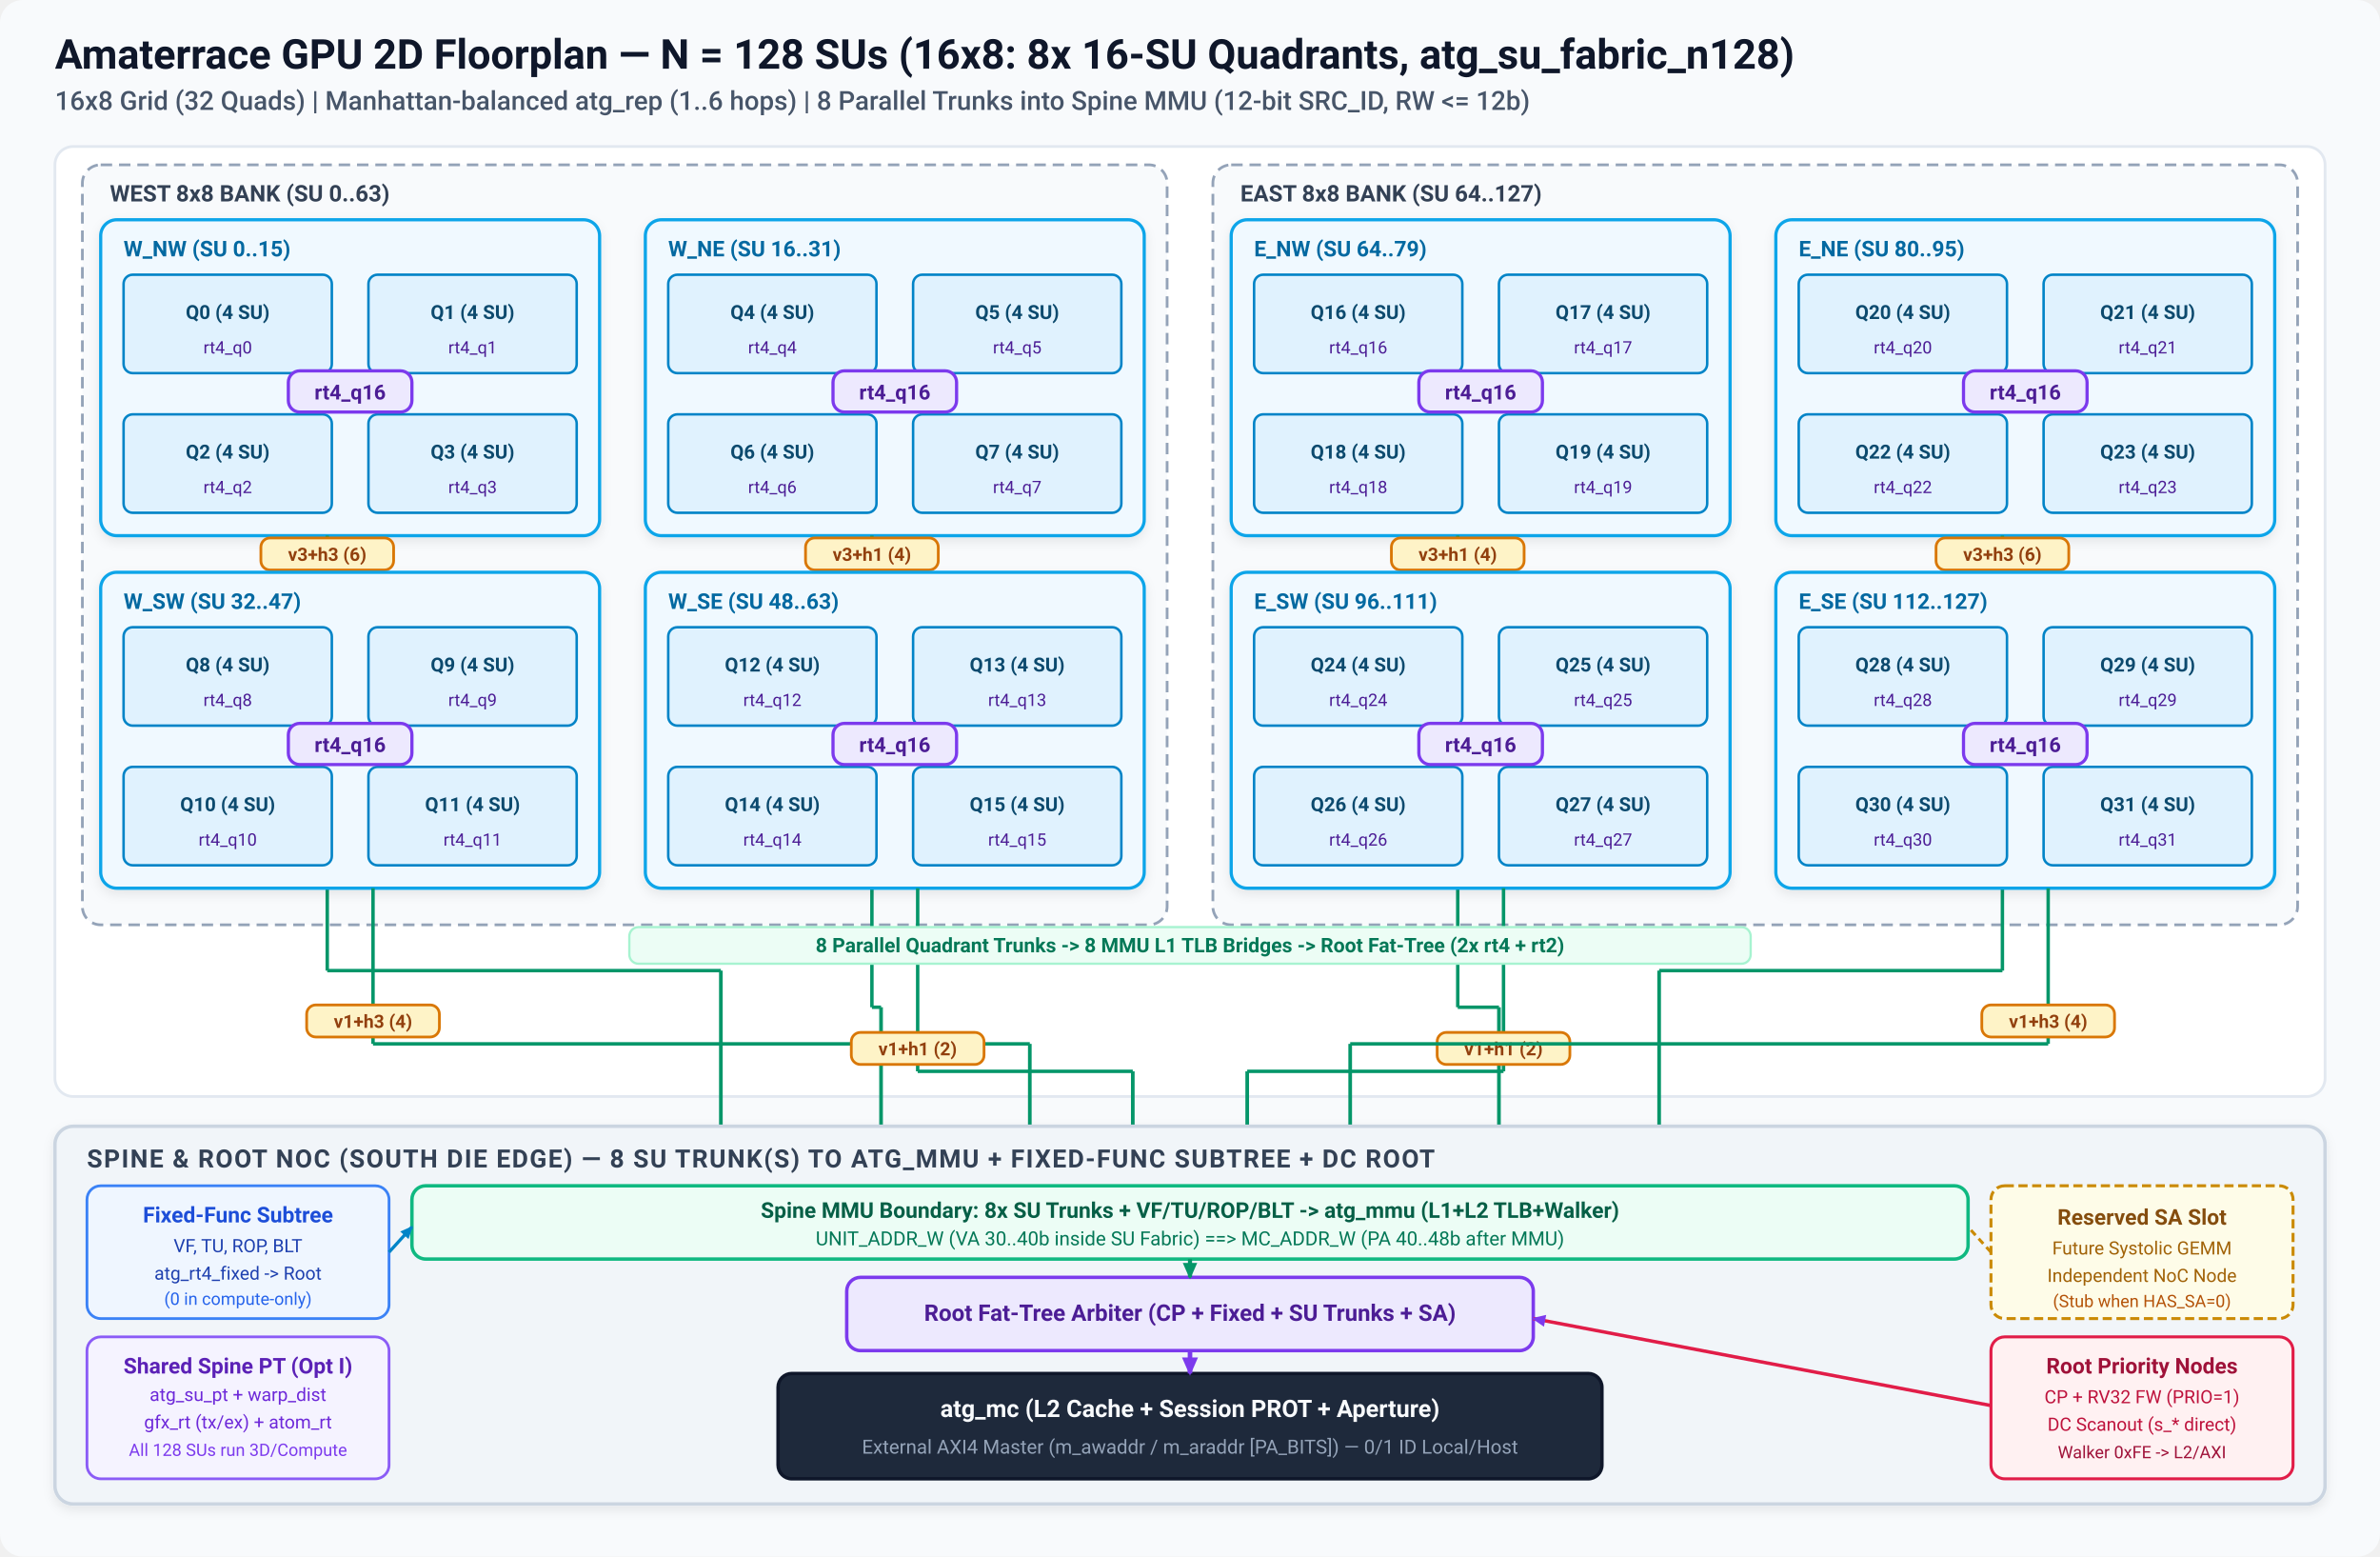
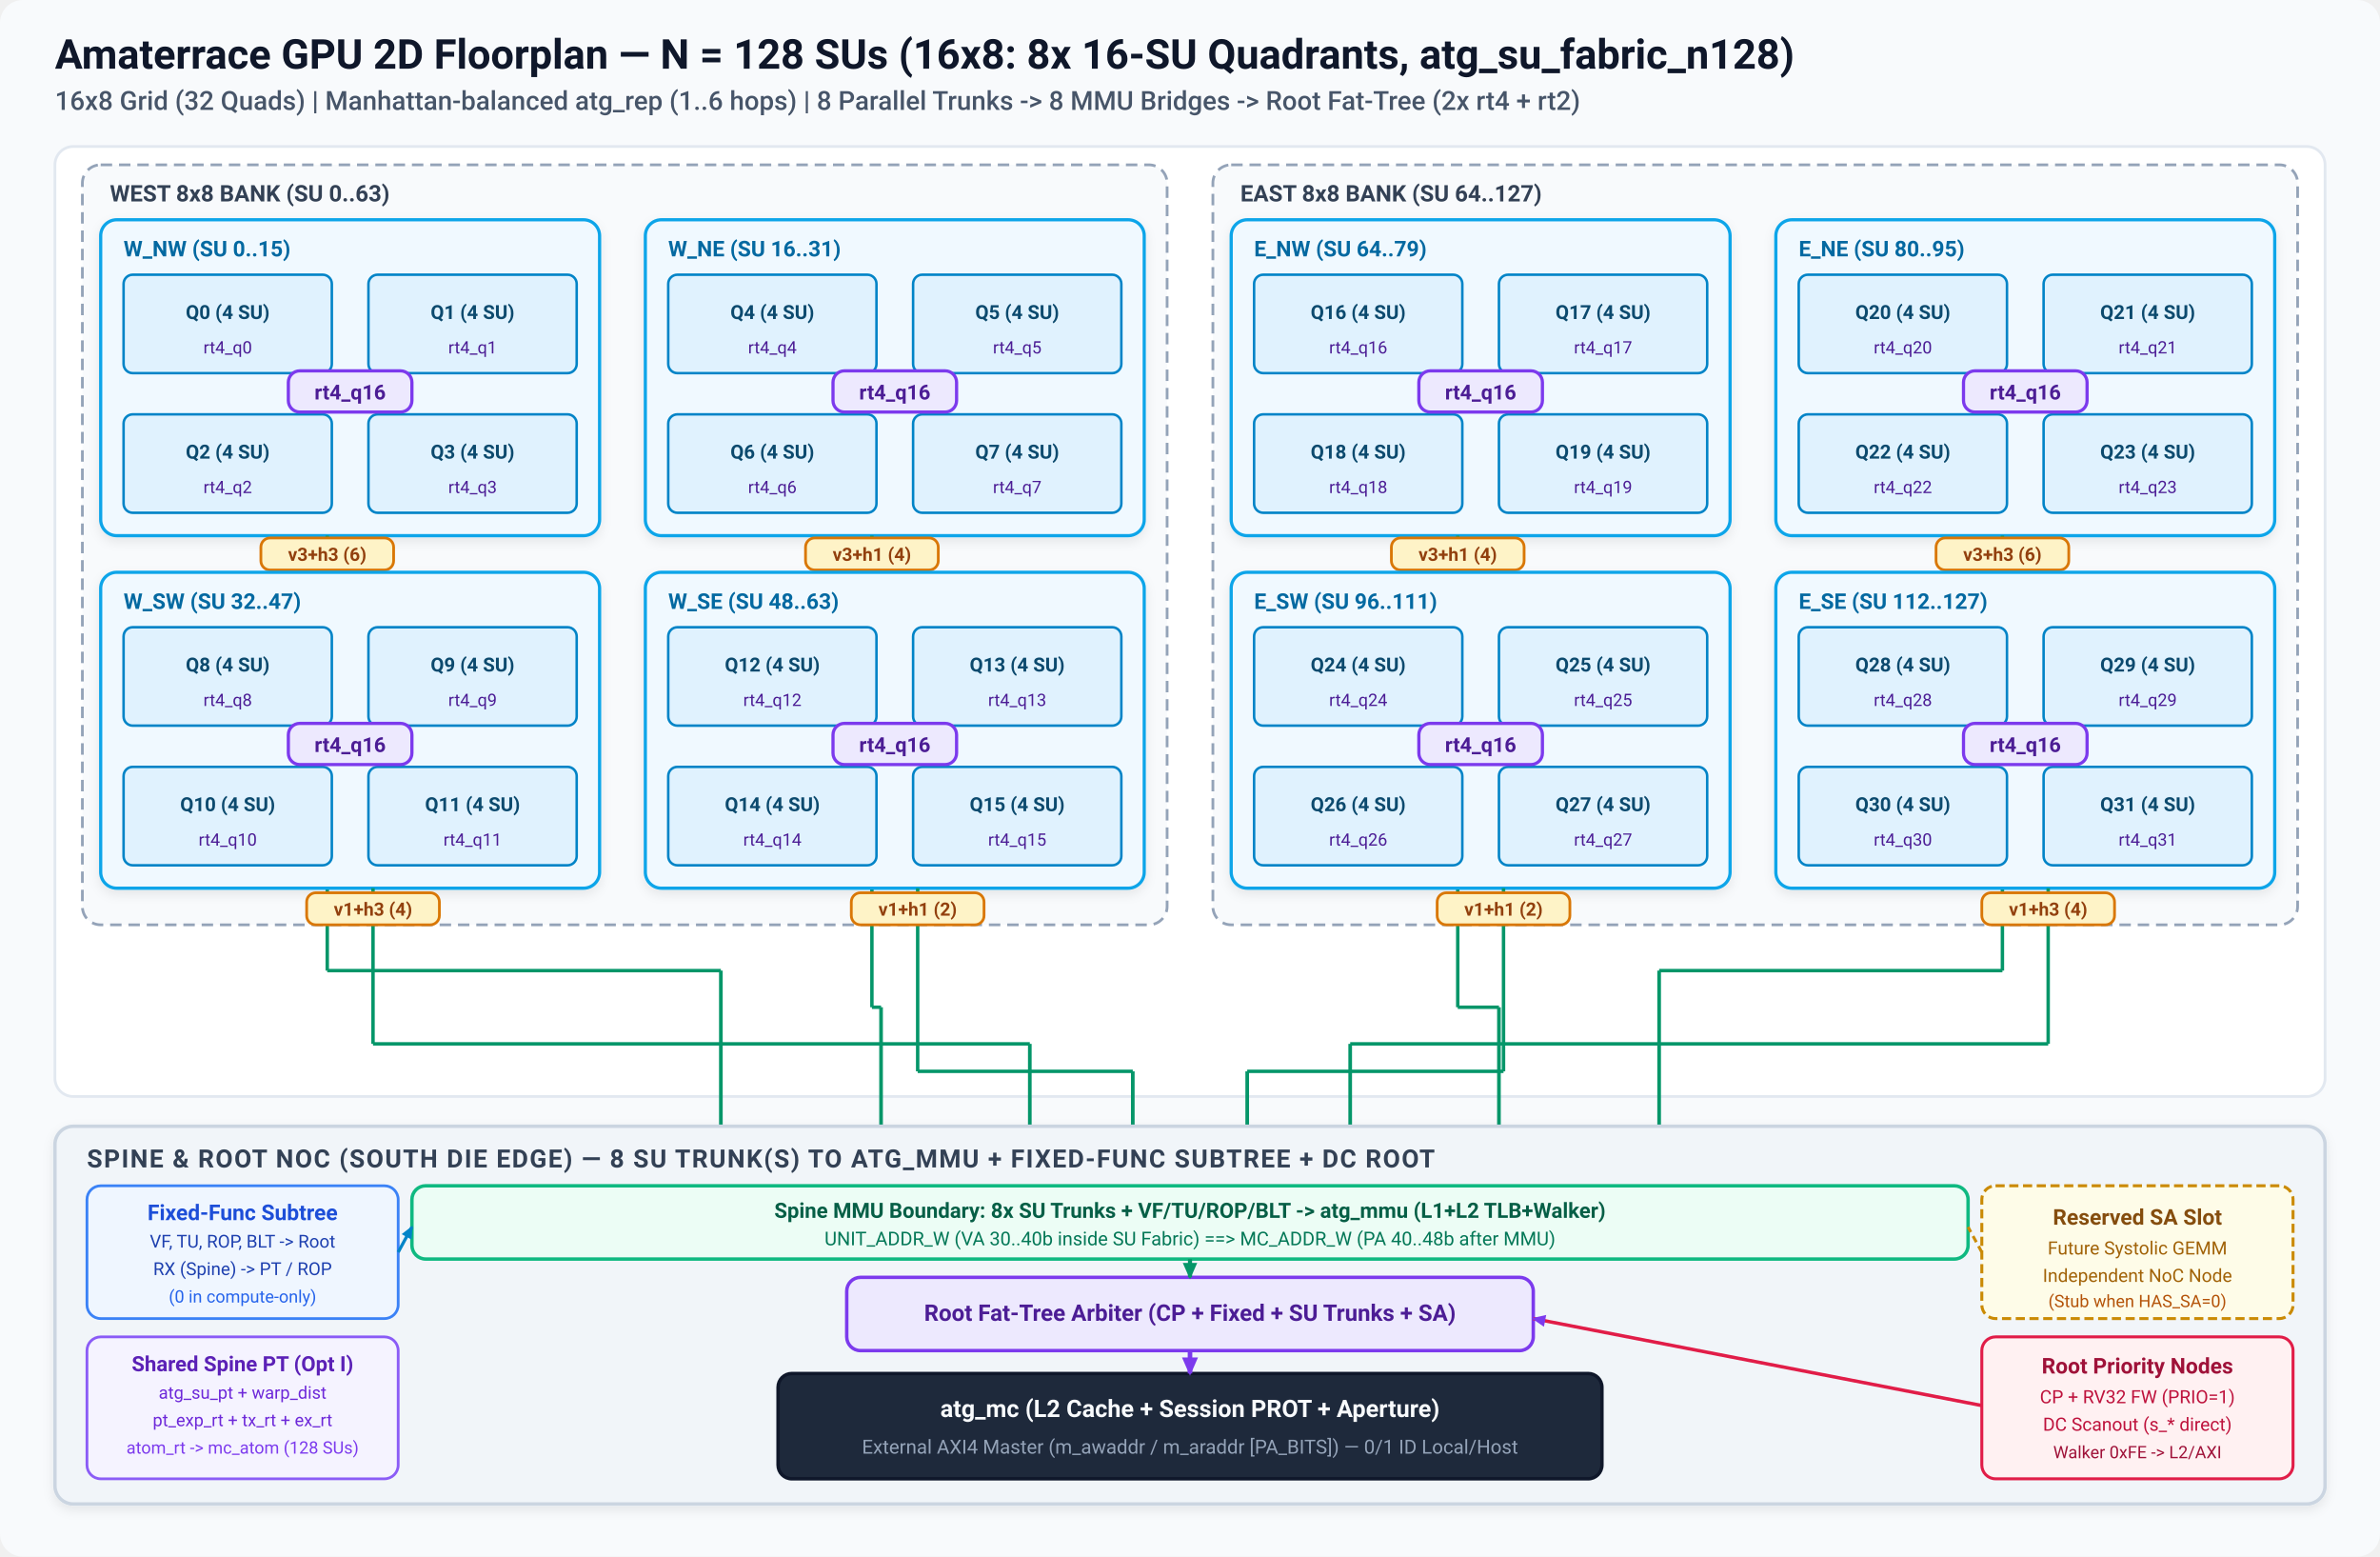
<svg xmlns="http://www.w3.org/2000/svg" viewBox="0 0 1040 680" width="1040" height="680">
  <defs>
    <filter id="shadow" x="-5%" y="-5%" width="110%" height="110%">
      <feDropShadow dx="0" dy="2" stdDeviation="2.5" flood-color="#0f172a" flood-opacity="0.08" />
    </filter>
    <marker id="arr-sky" viewBox="0 0 10 10" refX="7" refY="5" markerWidth="5" markerHeight="5" orient="auto-start-reverse">
      <path d="M 0 1.5 L 8 5 L 0 8.5 z" fill="#0284c7" />
    </marker>
    <marker id="arr-vio" viewBox="0 0 10 10" refX="7" refY="5" markerWidth="5" markerHeight="5" orient="auto-start-reverse">
      <path d="M 0 1.5 L 8 5 L 0 8.5 z" fill="#7c3aed" />
    </marker>
    <marker id="arr-em" viewBox="0 0 10 10" refX="7" refY="5" markerWidth="5" markerHeight="5" orient="auto-start-reverse">
      <path d="M 0 1.5 L 8 5 L 0 8.5 z" fill="#059669" />
    </marker>
    <marker id="arr-slate" viewBox="0 0 10 10" refX="7" refY="5" markerWidth="5" markerHeight="5" orient="auto-start-reverse">
      <path d="M 0 1.5 L 8 5 L 0 8.5 z" fill="#475569" />
    </marker>
  </defs>
  <style>
        text { font-family: -apple-system, BlinkMacSystemFont, "Segoe UI", Roboto, Arial, sans-serif; }
        .t-title { font-size: 18px; font-weight: 700; fill: #0f172a; }
        .t-sub { font-size: 11.5px; font-weight: 500; fill: #475569; }
        .t-sec { font-size: 11px; font-weight: 700; letter-spacing: 0.6px; fill: #334155; }
        .t-su { font-size: 10.5px; font-weight: 700; fill: #0c4a6e; }
        .t-susub { font-size: 8px; font-weight: 600; fill: #0369a1; }
        .t-rt { font-size: 9px; font-weight: 700; fill: #4c1d95; }
        .t-rep { font-size: 8px; font-weight: 700; fill: #92400e; }
        .t-box { font-size: 10px; font-weight: 700; fill: #1e293b; }
        .t-boxsub { font-size: 8.5px; font-weight: 500; fill: #475569; }
    </style>
  <rect width="1040" height="680" fill="#f8fafc" rx="10" />
  <text class="t-title" x="24" y="30">Amaterrace GPU 2D Floorplan — N = 128 SUs (16x8: 8x 16-SU Quadrants, atg_su_fabric_n128)</text>
-   <text class="t-sub" x="24" y="48">16x8 Grid (32 Quads) | Manhattan-balanced atg_rep (1..6 hops) | 8 Parallel Trunks into Spine MMU (12-bit SRC_ID, RW &lt;= 12b)</text>
+   <text class="t-sub" x="24" y="48">16x8 Grid (32 Quads) | Manhattan-balanced atg_rep (1..6 hops) | 8 Parallel Trunks -&gt; 8 MMU Bridges -&gt; Root Fat-Tree (2x rt4 + rt2)</text>
  <rect x="24" y="64" width="992" height="415" rx="8" fill="#ffffff" stroke="#e2e8f0" stroke-width="1.2" />
  <rect x="36" y="72" width="474" height="332" rx="8" fill="#f8fafc" stroke="#94a3b8" stroke-width="1.2" stroke-dasharray="5,3" />
  <text x="48" y="88" font-size="10" font-weight="700" fill="#334155">WEST 8x8 BANK (SU 0..63)</text>
  <rect x="530" y="72" width="474" height="332" rx="8" fill="#f8fafc" stroke="#94a3b8" stroke-width="1.2" stroke-dasharray="5,3" />
  <text x="542" y="88" font-size="10" font-weight="700" fill="#334155">EAST 8x8 BANK (SU 64..127)</text>
  <rect x="44" y="96" width="218" height="138" rx="7" fill="#f0f9ff" stroke="#0ea5e9" stroke-width="1.4" filter="url(#shadow)" />
  <text x="54" y="112" font-size="9.5" font-weight="700" fill="#0369a1">W_NW (SU 0..15)</text>
  <rect x="54.0" y="120.0" width="91.0" height="43.0" rx="4" fill="#e0f2fe" stroke="#0284c7" stroke-width="1.1" />
  <text x="99.5" y="139.35" text-anchor="middle" font-size="8.5" font-weight="700" fill="#0c4a6e">Q0 (4 SU)</text>
  <text x="99.5" y="154.4" text-anchor="middle" font-size="7.5" fill="#4c1d95">rt4_q0</text>
  <rect x="161.0" y="120.0" width="91.0" height="43.0" rx="4" fill="#e0f2fe" stroke="#0284c7" stroke-width="1.1" />
  <text x="206.5" y="139.35" text-anchor="middle" font-size="8.5" font-weight="700" fill="#0c4a6e">Q1 (4 SU)</text>
  <text x="206.5" y="154.4" text-anchor="middle" font-size="7.5" fill="#4c1d95">rt4_q1</text>
  <rect x="54.0" y="181.0" width="91.0" height="43.0" rx="4" fill="#e0f2fe" stroke="#0284c7" stroke-width="1.1" />
  <text x="99.5" y="200.35" text-anchor="middle" font-size="8.5" font-weight="700" fill="#0c4a6e">Q2 (4 SU)</text>
  <text x="99.5" y="215.4" text-anchor="middle" font-size="7.5" fill="#4c1d95">rt4_q2</text>
  <rect x="161.0" y="181.0" width="91.0" height="43.0" rx="4" fill="#e0f2fe" stroke="#0284c7" stroke-width="1.1" />
  <text x="206.5" y="200.35" text-anchor="middle" font-size="8.5" font-weight="700" fill="#0c4a6e">Q3 (4 SU)</text>
  <text x="206.5" y="215.4" text-anchor="middle" font-size="7.5" fill="#4c1d95">rt4_q3</text>
  <rect x="126.0" y="162.0" width="54" height="18" rx="5" fill="#ede9fe" stroke="#7c3aed" stroke-width="1.4" />
  <text class="t-rt" x="153.0" y="174.5" text-anchor="middle">rt4_q16</text>
  <line x1="143" y1="234" x2="143" y2="424" stroke="#059669" stroke-width="1.5" />
  <line x1="143" y1="424" x2="315" y2="424" stroke="#059669" stroke-width="1.5" />
  <line x1="315" y1="424" x2="315" y2="514" stroke="#059669" stroke-width="1.6" marker-end="url(#arr-em)" />
  <rect x="114.0" y="235.0" width="58" height="14" rx="4" fill="#fef3c7" stroke="#d97706" stroke-width="1.2" />
  <text class="t-rep" x="143" y="245" text-anchor="middle">v3+h3 (6)</text>
  <rect x="282" y="96" width="218" height="138" rx="7" fill="#f0f9ff" stroke="#0ea5e9" stroke-width="1.4" filter="url(#shadow)" />
  <text x="292" y="112" font-size="9.5" font-weight="700" fill="#0369a1">W_NE (SU 16..31)</text>
  <rect x="292.0" y="120.0" width="91.0" height="43.0" rx="4" fill="#e0f2fe" stroke="#0284c7" stroke-width="1.1" />
  <text x="337.5" y="139.35" text-anchor="middle" font-size="8.5" font-weight="700" fill="#0c4a6e">Q4 (4 SU)</text>
  <text x="337.5" y="154.4" text-anchor="middle" font-size="7.5" fill="#4c1d95">rt4_q4</text>
  <rect x="399.0" y="120.0" width="91.0" height="43.0" rx="4" fill="#e0f2fe" stroke="#0284c7" stroke-width="1.1" />
  <text x="444.5" y="139.35" text-anchor="middle" font-size="8.5" font-weight="700" fill="#0c4a6e">Q5 (4 SU)</text>
  <text x="444.5" y="154.4" text-anchor="middle" font-size="7.5" fill="#4c1d95">rt4_q5</text>
  <rect x="292.0" y="181.0" width="91.0" height="43.0" rx="4" fill="#e0f2fe" stroke="#0284c7" stroke-width="1.1" />
  <text x="337.5" y="200.35" text-anchor="middle" font-size="8.5" font-weight="700" fill="#0c4a6e">Q6 (4 SU)</text>
  <text x="337.5" y="215.4" text-anchor="middle" font-size="7.5" fill="#4c1d95">rt4_q6</text>
  <rect x="399.0" y="181.0" width="91.0" height="43.0" rx="4" fill="#e0f2fe" stroke="#0284c7" stroke-width="1.1" />
  <text x="444.5" y="200.35" text-anchor="middle" font-size="8.5" font-weight="700" fill="#0c4a6e">Q7 (4 SU)</text>
  <text x="444.5" y="215.4" text-anchor="middle" font-size="7.5" fill="#4c1d95">rt4_q7</text>
  <rect x="364.0" y="162.0" width="54" height="18" rx="5" fill="#ede9fe" stroke="#7c3aed" stroke-width="1.4" />
  <text class="t-rt" x="391.0" y="174.5" text-anchor="middle">rt4_q16</text>
  <line x1="381" y1="234" x2="381" y2="440" stroke="#059669" stroke-width="1.5" />
  <line x1="381" y1="440" x2="385" y2="440" stroke="#059669" stroke-width="1.5" />
  <line x1="385" y1="440" x2="385" y2="514" stroke="#059669" stroke-width="1.6" marker-end="url(#arr-em)" />
  <rect x="352.0" y="235.0" width="58" height="14" rx="4" fill="#fef3c7" stroke="#d97706" stroke-width="1.2" />
  <text class="t-rep" x="381" y="245" text-anchor="middle">v3+h1 (4)</text>
  <rect x="44" y="250" width="218" height="138" rx="7" fill="#f0f9ff" stroke="#0ea5e9" stroke-width="1.4" filter="url(#shadow)" />
  <text x="54" y="266" font-size="9.5" font-weight="700" fill="#0369a1">W_SW (SU 32..47)</text>
  <rect x="54.0" y="274.0" width="91.0" height="43.0" rx="4" fill="#e0f2fe" stroke="#0284c7" stroke-width="1.1" />
  <text x="99.5" y="293.35" text-anchor="middle" font-size="8.5" font-weight="700" fill="#0c4a6e">Q8 (4 SU)</text>
  <text x="99.5" y="308.4" text-anchor="middle" font-size="7.5" fill="#4c1d95">rt4_q8</text>
  <rect x="161.0" y="274.0" width="91.0" height="43.0" rx="4" fill="#e0f2fe" stroke="#0284c7" stroke-width="1.1" />
  <text x="206.5" y="293.35" text-anchor="middle" font-size="8.5" font-weight="700" fill="#0c4a6e">Q9 (4 SU)</text>
  <text x="206.5" y="308.4" text-anchor="middle" font-size="7.5" fill="#4c1d95">rt4_q9</text>
  <rect x="54.0" y="335.0" width="91.0" height="43.0" rx="4" fill="#e0f2fe" stroke="#0284c7" stroke-width="1.1" />
  <text x="99.5" y="354.35" text-anchor="middle" font-size="8.5" font-weight="700" fill="#0c4a6e">Q10 (4 SU)</text>
  <text x="99.5" y="369.4" text-anchor="middle" font-size="7.5" fill="#4c1d95">rt4_q10</text>
  <rect x="161.0" y="335.0" width="91.0" height="43.0" rx="4" fill="#e0f2fe" stroke="#0284c7" stroke-width="1.1" />
  <text x="206.5" y="354.35" text-anchor="middle" font-size="8.5" font-weight="700" fill="#0c4a6e">Q11 (4 SU)</text>
  <text x="206.5" y="369.4" text-anchor="middle" font-size="7.5" fill="#4c1d95">rt4_q11</text>
  <rect x="126.0" y="316.0" width="54" height="18" rx="5" fill="#ede9fe" stroke="#7c3aed" stroke-width="1.4" />
  <text class="t-rt" x="153.0" y="328.5" text-anchor="middle">rt4_q16</text>
  <line x1="163" y1="388" x2="163" y2="456" stroke="#059669" stroke-width="1.5" />
  <line x1="163" y1="456" x2="450" y2="456" stroke="#059669" stroke-width="1.5" />
  <line x1="450" y1="456" x2="450" y2="514" stroke="#059669" stroke-width="1.6" marker-end="url(#arr-em)" />
-   <rect x="134.0" y="439.0" width="58" height="14" rx="4" fill="#fef3c7" stroke="#d97706" stroke-width="1.2" />
-   <text class="t-rep" x="163" y="449" text-anchor="middle">v1+h3 (4)</text>
+   <rect x="134.0" y="390.0" width="58" height="14" rx="4" fill="#fef3c7" stroke="#d97706" stroke-width="1.2" />
+   <text class="t-rep" x="163" y="400" text-anchor="middle">v1+h3 (4)</text>
  <rect x="282" y="250" width="218" height="138" rx="7" fill="#f0f9ff" stroke="#0ea5e9" stroke-width="1.4" filter="url(#shadow)" />
  <text x="292" y="266" font-size="9.5" font-weight="700" fill="#0369a1">W_SE (SU 48..63)</text>
  <rect x="292.0" y="274.0" width="91.0" height="43.0" rx="4" fill="#e0f2fe" stroke="#0284c7" stroke-width="1.1" />
  <text x="337.5" y="293.35" text-anchor="middle" font-size="8.5" font-weight="700" fill="#0c4a6e">Q12 (4 SU)</text>
  <text x="337.5" y="308.4" text-anchor="middle" font-size="7.5" fill="#4c1d95">rt4_q12</text>
  <rect x="399.0" y="274.0" width="91.0" height="43.0" rx="4" fill="#e0f2fe" stroke="#0284c7" stroke-width="1.1" />
  <text x="444.5" y="293.35" text-anchor="middle" font-size="8.5" font-weight="700" fill="#0c4a6e">Q13 (4 SU)</text>
  <text x="444.5" y="308.4" text-anchor="middle" font-size="7.5" fill="#4c1d95">rt4_q13</text>
  <rect x="292.0" y="335.0" width="91.0" height="43.0" rx="4" fill="#e0f2fe" stroke="#0284c7" stroke-width="1.1" />
  <text x="337.5" y="354.35" text-anchor="middle" font-size="8.5" font-weight="700" fill="#0c4a6e">Q14 (4 SU)</text>
  <text x="337.5" y="369.4" text-anchor="middle" font-size="7.5" fill="#4c1d95">rt4_q14</text>
  <rect x="399.0" y="335.0" width="91.0" height="43.0" rx="4" fill="#e0f2fe" stroke="#0284c7" stroke-width="1.1" />
  <text x="444.5" y="354.35" text-anchor="middle" font-size="8.5" font-weight="700" fill="#0c4a6e">Q15 (4 SU)</text>
  <text x="444.5" y="369.4" text-anchor="middle" font-size="7.5" fill="#4c1d95">rt4_q15</text>
  <rect x="364.0" y="316.0" width="54" height="18" rx="5" fill="#ede9fe" stroke="#7c3aed" stroke-width="1.4" />
  <text class="t-rt" x="391.0" y="328.5" text-anchor="middle">rt4_q16</text>
  <line x1="401" y1="388" x2="401" y2="468" stroke="#059669" stroke-width="1.5" />
  <line x1="401" y1="468" x2="495" y2="468" stroke="#059669" stroke-width="1.5" />
  <line x1="495" y1="468" x2="495" y2="514" stroke="#059669" stroke-width="1.6" marker-end="url(#arr-em)" />
-   <rect x="372.0" y="451.0" width="58" height="14" rx="4" fill="#fef3c7" stroke="#d97706" stroke-width="1.2" />
-   <text class="t-rep" x="401" y="461" text-anchor="middle">v1+h1 (2)</text>
+   <rect x="372.0" y="390.0" width="58" height="14" rx="4" fill="#fef3c7" stroke="#d97706" stroke-width="1.2" />
+   <text class="t-rep" x="401" y="400" text-anchor="middle">v1+h1 (2)</text>
  <rect x="538" y="96" width="218" height="138" rx="7" fill="#f0f9ff" stroke="#0ea5e9" stroke-width="1.4" filter="url(#shadow)" />
  <text x="548" y="112" font-size="9.5" font-weight="700" fill="#0369a1">E_NW (SU 64..79)</text>
  <rect x="548.0" y="120.0" width="91.0" height="43.0" rx="4" fill="#e0f2fe" stroke="#0284c7" stroke-width="1.1" />
  <text x="593.5" y="139.35" text-anchor="middle" font-size="8.5" font-weight="700" fill="#0c4a6e">Q16 (4 SU)</text>
  <text x="593.5" y="154.4" text-anchor="middle" font-size="7.5" fill="#4c1d95">rt4_q16</text>
  <rect x="655.0" y="120.0" width="91.0" height="43.0" rx="4" fill="#e0f2fe" stroke="#0284c7" stroke-width="1.1" />
  <text x="700.5" y="139.35" text-anchor="middle" font-size="8.5" font-weight="700" fill="#0c4a6e">Q17 (4 SU)</text>
  <text x="700.5" y="154.4" text-anchor="middle" font-size="7.5" fill="#4c1d95">rt4_q17</text>
  <rect x="548.0" y="181.0" width="91.0" height="43.0" rx="4" fill="#e0f2fe" stroke="#0284c7" stroke-width="1.1" />
  <text x="593.5" y="200.35" text-anchor="middle" font-size="8.5" font-weight="700" fill="#0c4a6e">Q18 (4 SU)</text>
  <text x="593.5" y="215.4" text-anchor="middle" font-size="7.5" fill="#4c1d95">rt4_q18</text>
  <rect x="655.0" y="181.0" width="91.0" height="43.0" rx="4" fill="#e0f2fe" stroke="#0284c7" stroke-width="1.1" />
  <text x="700.5" y="200.35" text-anchor="middle" font-size="8.5" font-weight="700" fill="#0c4a6e">Q19 (4 SU)</text>
  <text x="700.5" y="215.4" text-anchor="middle" font-size="7.5" fill="#4c1d95">rt4_q19</text>
  <rect x="620.0" y="162.0" width="54" height="18" rx="5" fill="#ede9fe" stroke="#7c3aed" stroke-width="1.4" />
  <text class="t-rt" x="647.0" y="174.5" text-anchor="middle">rt4_q16</text>
  <line x1="637" y1="234" x2="637" y2="440" stroke="#059669" stroke-width="1.5" />
  <line x1="637" y1="440" x2="655" y2="440" stroke="#059669" stroke-width="1.5" />
  <line x1="655" y1="440" x2="655" y2="514" stroke="#059669" stroke-width="1.6" marker-end="url(#arr-em)" />
  <rect x="608.0" y="235.0" width="58" height="14" rx="4" fill="#fef3c7" stroke="#d97706" stroke-width="1.2" />
  <text class="t-rep" x="637" y="245" text-anchor="middle">v3+h1 (4)</text>
  <rect x="776" y="96" width="218" height="138" rx="7" fill="#f0f9ff" stroke="#0ea5e9" stroke-width="1.4" filter="url(#shadow)" />
  <text x="786" y="112" font-size="9.5" font-weight="700" fill="#0369a1">E_NE (SU 80..95)</text>
  <rect x="786.0" y="120.0" width="91.0" height="43.0" rx="4" fill="#e0f2fe" stroke="#0284c7" stroke-width="1.1" />
  <text x="831.5" y="139.35" text-anchor="middle" font-size="8.5" font-weight="700" fill="#0c4a6e">Q20 (4 SU)</text>
  <text x="831.5" y="154.4" text-anchor="middle" font-size="7.5" fill="#4c1d95">rt4_q20</text>
  <rect x="893.0" y="120.0" width="91.0" height="43.0" rx="4" fill="#e0f2fe" stroke="#0284c7" stroke-width="1.1" />
  <text x="938.5" y="139.35" text-anchor="middle" font-size="8.5" font-weight="700" fill="#0c4a6e">Q21 (4 SU)</text>
  <text x="938.5" y="154.4" text-anchor="middle" font-size="7.5" fill="#4c1d95">rt4_q21</text>
  <rect x="786.0" y="181.0" width="91.0" height="43.0" rx="4" fill="#e0f2fe" stroke="#0284c7" stroke-width="1.1" />
  <text x="831.5" y="200.35" text-anchor="middle" font-size="8.5" font-weight="700" fill="#0c4a6e">Q22 (4 SU)</text>
  <text x="831.5" y="215.4" text-anchor="middle" font-size="7.5" fill="#4c1d95">rt4_q22</text>
  <rect x="893.0" y="181.0" width="91.0" height="43.0" rx="4" fill="#e0f2fe" stroke="#0284c7" stroke-width="1.1" />
  <text x="938.5" y="200.35" text-anchor="middle" font-size="8.5" font-weight="700" fill="#0c4a6e">Q23 (4 SU)</text>
  <text x="938.5" y="215.4" text-anchor="middle" font-size="7.5" fill="#4c1d95">rt4_q23</text>
  <rect x="858.0" y="162.0" width="54" height="18" rx="5" fill="#ede9fe" stroke="#7c3aed" stroke-width="1.4" />
  <text class="t-rt" x="885.0" y="174.5" text-anchor="middle">rt4_q16</text>
  <line x1="875" y1="234" x2="875" y2="424" stroke="#059669" stroke-width="1.5" />
  <line x1="875" y1="424" x2="725" y2="424" stroke="#059669" stroke-width="1.5" />
  <line x1="725" y1="424" x2="725" y2="514" stroke="#059669" stroke-width="1.6" marker-end="url(#arr-em)" />
  <rect x="846.0" y="235.0" width="58" height="14" rx="4" fill="#fef3c7" stroke="#d97706" stroke-width="1.2" />
  <text class="t-rep" x="875" y="245" text-anchor="middle">v3+h3 (6)</text>
  <rect x="538" y="250" width="218" height="138" rx="7" fill="#f0f9ff" stroke="#0ea5e9" stroke-width="1.4" filter="url(#shadow)" />
  <text x="548" y="266" font-size="9.5" font-weight="700" fill="#0369a1">E_SW (SU 96..111)</text>
  <rect x="548.0" y="274.0" width="91.0" height="43.0" rx="4" fill="#e0f2fe" stroke="#0284c7" stroke-width="1.1" />
  <text x="593.5" y="293.35" text-anchor="middle" font-size="8.5" font-weight="700" fill="#0c4a6e">Q24 (4 SU)</text>
  <text x="593.5" y="308.4" text-anchor="middle" font-size="7.5" fill="#4c1d95">rt4_q24</text>
  <rect x="655.0" y="274.0" width="91.0" height="43.0" rx="4" fill="#e0f2fe" stroke="#0284c7" stroke-width="1.1" />
  <text x="700.5" y="293.35" text-anchor="middle" font-size="8.5" font-weight="700" fill="#0c4a6e">Q25 (4 SU)</text>
  <text x="700.5" y="308.4" text-anchor="middle" font-size="7.5" fill="#4c1d95">rt4_q25</text>
  <rect x="548.0" y="335.0" width="91.0" height="43.0" rx="4" fill="#e0f2fe" stroke="#0284c7" stroke-width="1.1" />
  <text x="593.5" y="354.35" text-anchor="middle" font-size="8.5" font-weight="700" fill="#0c4a6e">Q26 (4 SU)</text>
  <text x="593.5" y="369.4" text-anchor="middle" font-size="7.5" fill="#4c1d95">rt4_q26</text>
  <rect x="655.0" y="335.0" width="91.0" height="43.0" rx="4" fill="#e0f2fe" stroke="#0284c7" stroke-width="1.1" />
  <text x="700.5" y="354.35" text-anchor="middle" font-size="8.5" font-weight="700" fill="#0c4a6e">Q27 (4 SU)</text>
  <text x="700.5" y="369.4" text-anchor="middle" font-size="7.5" fill="#4c1d95">rt4_q27</text>
  <rect x="620.0" y="316.0" width="54" height="18" rx="5" fill="#ede9fe" stroke="#7c3aed" stroke-width="1.4" />
  <text class="t-rt" x="647.0" y="328.5" text-anchor="middle">rt4_q16</text>
  <line x1="657" y1="388" x2="657" y2="468" stroke="#059669" stroke-width="1.5" />
  <line x1="657" y1="468" x2="545" y2="468" stroke="#059669" stroke-width="1.5" />
  <line x1="545" y1="468" x2="545" y2="514" stroke="#059669" stroke-width="1.6" marker-end="url(#arr-em)" />
-   <rect x="628.0" y="451.0" width="58" height="14" rx="4" fill="#fef3c7" stroke="#d97706" stroke-width="1.2" />
-   <text class="t-rep" x="657" y="461" text-anchor="middle">v1+h1 (2)</text>
+   <rect x="628.0" y="390.0" width="58" height="14" rx="4" fill="#fef3c7" stroke="#d97706" stroke-width="1.2" />
+   <text class="t-rep" x="657" y="400" text-anchor="middle">v1+h1 (2)</text>
  <rect x="776" y="250" width="218" height="138" rx="7" fill="#f0f9ff" stroke="#0ea5e9" stroke-width="1.4" filter="url(#shadow)" />
  <text x="786" y="266" font-size="9.5" font-weight="700" fill="#0369a1">E_SE (SU 112..127)</text>
  <rect x="786.0" y="274.0" width="91.0" height="43.0" rx="4" fill="#e0f2fe" stroke="#0284c7" stroke-width="1.1" />
  <text x="831.5" y="293.35" text-anchor="middle" font-size="8.5" font-weight="700" fill="#0c4a6e">Q28 (4 SU)</text>
  <text x="831.5" y="308.4" text-anchor="middle" font-size="7.5" fill="#4c1d95">rt4_q28</text>
  <rect x="893.0" y="274.0" width="91.0" height="43.0" rx="4" fill="#e0f2fe" stroke="#0284c7" stroke-width="1.1" />
  <text x="938.5" y="293.35" text-anchor="middle" font-size="8.5" font-weight="700" fill="#0c4a6e">Q29 (4 SU)</text>
  <text x="938.5" y="308.4" text-anchor="middle" font-size="7.5" fill="#4c1d95">rt4_q29</text>
  <rect x="786.0" y="335.0" width="91.0" height="43.0" rx="4" fill="#e0f2fe" stroke="#0284c7" stroke-width="1.1" />
  <text x="831.5" y="354.35" text-anchor="middle" font-size="8.5" font-weight="700" fill="#0c4a6e">Q30 (4 SU)</text>
  <text x="831.5" y="369.4" text-anchor="middle" font-size="7.5" fill="#4c1d95">rt4_q30</text>
  <rect x="893.0" y="335.0" width="91.0" height="43.0" rx="4" fill="#e0f2fe" stroke="#0284c7" stroke-width="1.1" />
  <text x="938.5" y="354.35" text-anchor="middle" font-size="8.5" font-weight="700" fill="#0c4a6e">Q31 (4 SU)</text>
  <text x="938.5" y="369.4" text-anchor="middle" font-size="7.5" fill="#4c1d95">rt4_q31</text>
  <rect x="858.0" y="316.0" width="54" height="18" rx="5" fill="#ede9fe" stroke="#7c3aed" stroke-width="1.4" />
  <text class="t-rt" x="885.0" y="328.5" text-anchor="middle">rt4_q16</text>
  <line x1="895" y1="388" x2="895" y2="456" stroke="#059669" stroke-width="1.5" />
  <line x1="895" y1="456" x2="590" y2="456" stroke="#059669" stroke-width="1.5" />
  <line x1="590" y1="456" x2="590" y2="514" stroke="#059669" stroke-width="1.6" marker-end="url(#arr-em)" />
-   <rect x="866.0" y="439.0" width="58" height="14" rx="4" fill="#fef3c7" stroke="#d97706" stroke-width="1.2" />
-   <text class="t-rep" x="895" y="449" text-anchor="middle">v1+h3 (4)</text>
-   <rect x="275" y="405" width="490" height="16" rx="4" fill="#ecfdf5" stroke="#a7f3d0" stroke-width="1" />
-   <text x="520" y="416" text-anchor="middle" font-size="8.8" font-weight="700" fill="#047857">8 Parallel Quadrant Trunks -&gt; 8 MMU L1 TLB Bridges -&gt; Root Fat-Tree (2x rt4 + rt2)</text>
+   <rect x="866.0" y="390.0" width="58" height="14" rx="4" fill="#fef3c7" stroke="#d97706" stroke-width="1.2" />
+   <text class="t-rep" x="895" y="400" text-anchor="middle">v1+h3 (4)</text>
  <rect x="24" y="492" width="992" height="165" rx="8" fill="#f1f5f9" stroke="#cbd5e1" stroke-width="1.5" filter="url(#shadow)" />
  <text class="t-sec" x="38" y="510">SPINE &amp; ROOT NOC (SOUTH DIE EDGE) — 8 SU TRUNK(S) TO ATG_MMU + FIXED-FUNC SUBTREE + DC ROOT</text>
  <rect x="180.0" y="518" width="680" height="32" rx="6" fill="#ecfdf5" stroke="#10b981" stroke-width="1.5" />
-   <text x="520.0" y="532" text-anchor="middle" font-size="9.5" font-weight="700" fill="#065f46">Spine MMU Boundary: 8x SU Trunks + VF/TU/ROP/BLT -&gt; atg_mmu (L1+L2 TLB+Walker)</text>
-   <text x="520.0" y="544" text-anchor="middle" font-size="8.5" fill="#047857">UNIT_ADDR_W (VA 30..40b inside SU Fabric)  ==&gt;  MC_ADDR_W (PA 40..48b after MMU)</text>
-   <rect x="38" y="518" width="132" height="58" rx="6" fill="#eff6ff" stroke="#3b82f6" stroke-width="1.2" />
-   <text x="104" y="534" text-anchor="middle" font-size="9.5" font-weight="700" fill="#1d4ed8">Fixed-Func Subtree</text>
-   <text x="104" y="547" text-anchor="middle" font-size="8" fill="#1e40af">VF, TU, ROP, BLT</text>
-   <text x="104" y="559" text-anchor="middle" font-size="8" fill="#1e40af">atg_rt4_fixed -&gt; Root</text>
-   <text x="104" y="570" text-anchor="middle" font-size="7.5" fill="#2563eb">(0 in compute-only)</text>
-   <rect x="38" y="584" width="132" height="62" rx="6" fill="#f5f3ff" stroke="#8b5cf6" stroke-width="1.2" />
-   <text x="104" y="600" text-anchor="middle" font-size="9.5" font-weight="700" fill="#5b21b6">Shared Spine PT (Opt I)</text>
-   <text x="104" y="612" text-anchor="middle" font-size="8" fill="#6d28d9">atg_su_pt + warp_dist</text>
-   <text x="104" y="624" text-anchor="middle" font-size="8" fill="#6d28d9">gfx_rt (tx/ex) + atom_rt</text>
-   <text x="104" y="636" text-anchor="middle" font-size="7.5" fill="#7c3aed">All 128 SUs run 3D/Compute</text>
-   <rect x="870" y="518" width="132" height="58" rx="6" fill="#fefce8" stroke="#ca8a04" stroke-width="1.3" stroke-dasharray="4,2" />
-   <text x="936" y="535" text-anchor="middle" font-size="9.5" font-weight="700" fill="#854d0e">Reserved SA Slot</text>
-   <text x="936" y="548" text-anchor="middle" font-size="8" fill="#a16207">Future Systolic GEMM</text>
-   <text x="936" y="560" text-anchor="middle" font-size="8" fill="#a16207">Independent NoC Node</text>
-   <text x="936" y="571" text-anchor="middle" font-size="7.5" fill="#b45309">(Stub when HAS_SA=0)</text>
-   <rect x="870" y="584" width="132" height="62" rx="6" fill="#fff1f2" stroke="#e11d48" stroke-width="1.3" />
-   <text x="936" y="600" text-anchor="middle" font-size="9.5" font-weight="700" fill="#9f1239">Root Priority Nodes</text>
-   <text x="936" y="613" text-anchor="middle" font-size="8" fill="#be123c">CP + RV32 FW (PRIO=1)</text>
-   <text x="936" y="625" text-anchor="middle" font-size="8" fill="#be123c">DC Scanout (s_* direct)</text>
-   <text x="936" y="637" text-anchor="middle" font-size="7.5" fill="#9f1239">Walker 0xFE -&gt; L2/AXI</text>
+   <text x="520.0" y="532" text-anchor="middle" font-size="9.2" font-weight="700" fill="#065f46">Spine MMU Boundary: 8x SU Trunks + VF/TU/ROP/BLT -&gt; atg_mmu (L1+L2 TLB+Walker)</text>
+   <text x="520.0" y="544" text-anchor="middle" font-size="8.3" fill="#047857">UNIT_ADDR_W (VA 30..40b inside SU Fabric)  ==&gt;  MC_ADDR_W (PA 40..48b after MMU)</text>
+   <rect x="38" y="518" width="136" height="58" rx="6" fill="#eff6ff" stroke="#3b82f6" stroke-width="1.2" />
+   <text x="106" y="533" text-anchor="middle" font-size="9.5" font-weight="700" fill="#1d4ed8">Fixed-Func Subtree</text>
+   <text x="106" y="545" text-anchor="middle" font-size="7.8" fill="#1e40af">VF, TU, ROP, BLT -&gt; Root</text>
+   <text x="106" y="557" text-anchor="middle" font-size="7.8" fill="#1e40af">RX (Spine) -&gt; PT / ROP</text>
+   <text x="106" y="569" text-anchor="middle" font-size="7.5" fill="#2563eb">(0 in compute-only)</text>
+   <rect x="38" y="584" width="136" height="62" rx="6" fill="#f5f3ff" stroke="#8b5cf6" stroke-width="1.2" />
+   <text x="106" y="599" text-anchor="middle" font-size="9.2" font-weight="700" fill="#5b21b6">Shared Spine PT (Opt I)</text>
+   <text x="106" y="611" text-anchor="middle" font-size="7.6" fill="#6d28d9">atg_su_pt + warp_dist</text>
+   <text x="106" y="623" text-anchor="middle" font-size="7.6" fill="#6d28d9">pt_exp_rt + tx_rt + ex_rt</text>
+   <text x="106" y="635" text-anchor="middle" font-size="7.5" fill="#7c3aed">atom_rt -&gt; mc_atom (128 SUs)</text>
+   <rect x="866" y="518" width="136" height="58" rx="6" fill="#fefce8" stroke="#ca8a04" stroke-width="1.3" stroke-dasharray="4,2" />
+   <text x="934" y="535" text-anchor="middle" font-size="9.5" font-weight="700" fill="#854d0e">Reserved SA Slot</text>
+   <text x="934" y="548" text-anchor="middle" font-size="8" fill="#a16207">Future Systolic GEMM</text>
+   <text x="934" y="560" text-anchor="middle" font-size="8" fill="#a16207">Independent NoC Node</text>
+   <text x="934" y="571" text-anchor="middle" font-size="7.5" fill="#b45309">(Stub when HAS_SA=0)</text>
+   <rect x="866" y="584" width="136" height="62" rx="6" fill="#fff1f2" stroke="#e11d48" stroke-width="1.3" />
+   <text x="934" y="600" text-anchor="middle" font-size="9.5" font-weight="700" fill="#9f1239">Root Priority Nodes</text>
+   <text x="934" y="613" text-anchor="middle" font-size="8" fill="#be123c">CP + RV32 FW (PRIO=1)</text>
+   <text x="934" y="625" text-anchor="middle" font-size="8" fill="#be123c">DC Scanout (s_* direct)</text>
+   <text x="934" y="637" text-anchor="middle" font-size="7.5" fill="#9f1239">Walker 0xFE -&gt; L2/AXI</text>
  <rect x="370.0" y="558" width="300" height="32" rx="6" fill="#ede9fe" stroke="#7c3aed" stroke-width="1.5" />
  <text x="520.0" y="577" text-anchor="middle" font-size="10" font-weight="700" fill="#4c1d95">Root Fat-Tree Arbiter (CP + Fixed + SU Trunks + SA)</text>
  <rect x="340.0" y="600" width="360" height="46" rx="6" fill="#1e293b" stroke="#0f172a" stroke-width="1.5" />
  <text x="520.0" y="619" text-anchor="middle" font-size="10.5" font-weight="700" fill="#f8fafc">atg_mc (L2 Cache + Session PROT + Aperture)</text>
  <text x="520.0" y="635" text-anchor="middle" font-size="8.5" fill="#94a3b8">External AXI4 Master (m_awaddr / m_araddr [PA_BITS]) — 0/1 ID Local/Host</text>
  <line x1="520.0" y1="550" x2="520.0" y2="558" stroke="#059669" stroke-width="1.8" marker-end="url(#arr-em)" />
  <line x1="520.0" y1="590" x2="520.0" y2="600" stroke="#7c3aed" stroke-width="2" marker-end="url(#arr-vio)" />
-   <line x1="170" y1="547" x2="180.0" y2="536" stroke="#0284c7" stroke-width="1.4" marker-end="url(#arr-sky)" />
-   <line x1="870" y1="547" x2="860.0" y2="536" stroke="#ca8a04" stroke-width="1.3" stroke-dasharray="3,2" />
-   <line x1="870" y1="614" x2="670.0" y2="576" stroke="#e11d48" stroke-width="1.5" marker-end="url(#arr-vio)" />
+   <line x1="174" y1="547" x2="180.0" y2="536" stroke="#0284c7" stroke-width="1.4" marker-end="url(#arr-sky)" />
+   <line x1="866" y1="547" x2="860.0" y2="536" stroke="#ca8a04" stroke-width="1.3" stroke-dasharray="3,2" />
+   <line x1="866" y1="614" x2="670.0" y2="576" stroke="#e11d48" stroke-width="1.5" marker-end="url(#arr-vio)" />
</svg>
